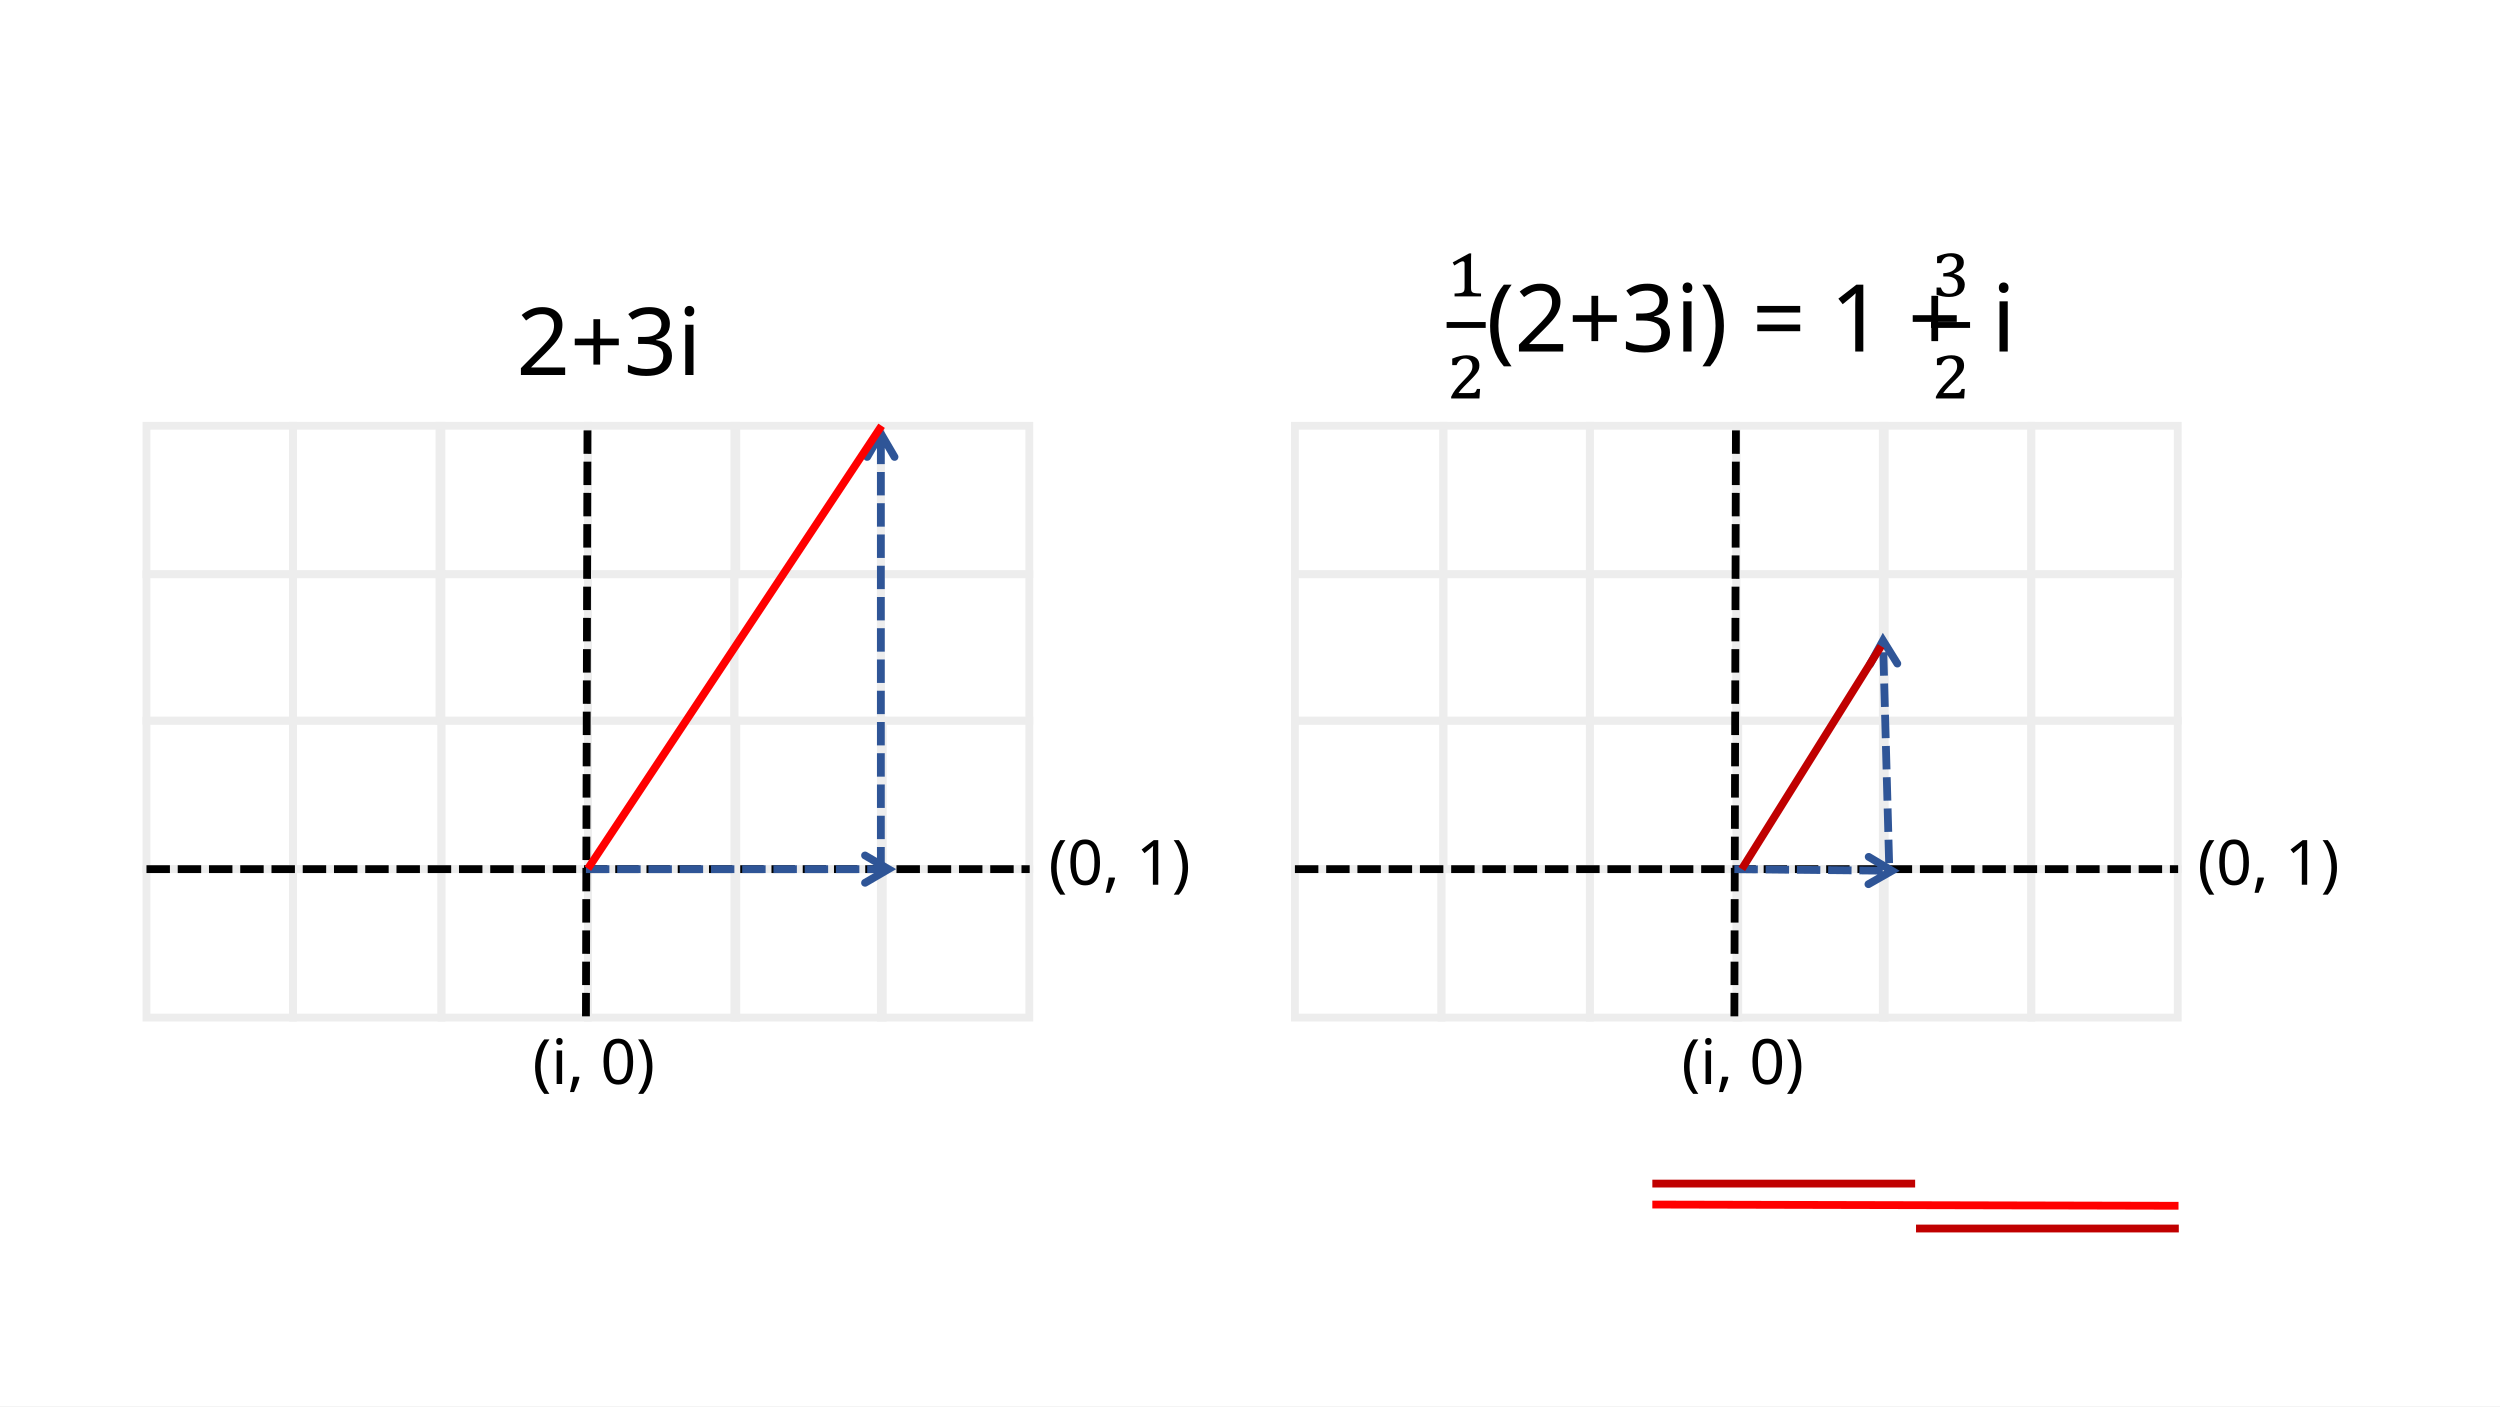
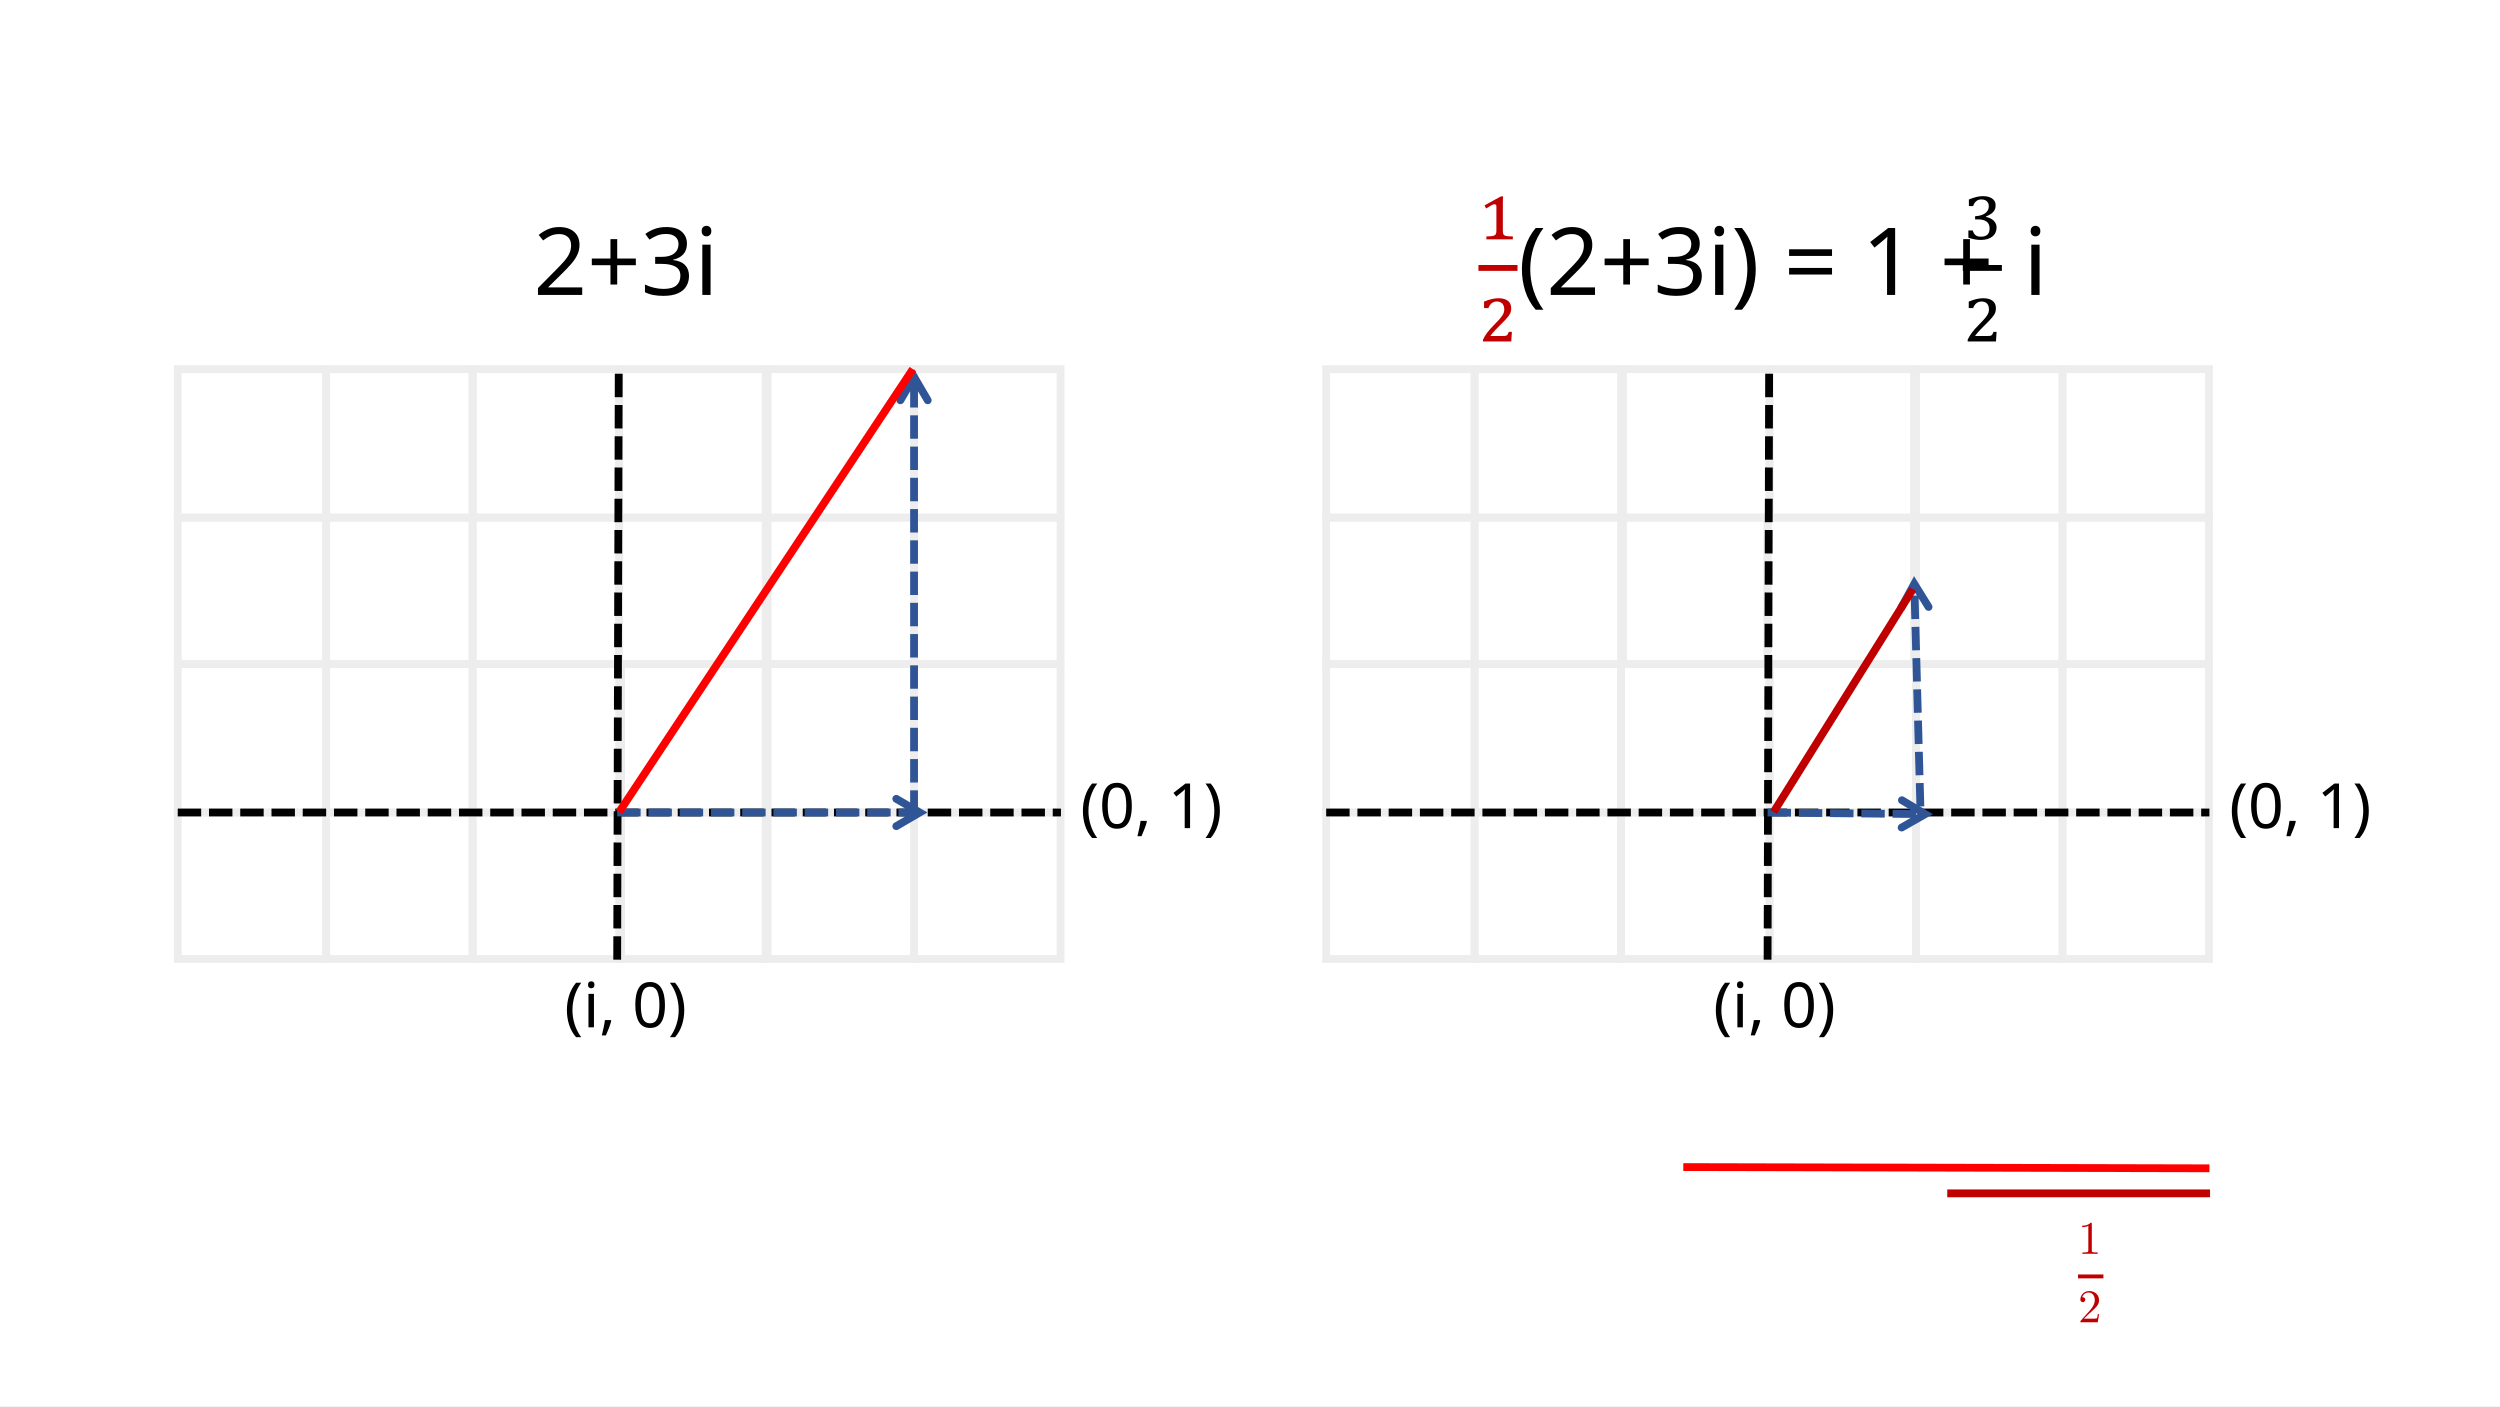
<svg xmlns="http://www.w3.org/2000/svg" width="1280" height="720" overflow="hidden">
  <defs>
    <clipPath id="clip0">
      <rect x="0" y="0" width="1280" height="720" />
    </clipPath>
  </defs>
  <g clip-path="url(#clip0)">
    <rect x="0" y="0" width="1280" height="720" fill="#FFFFFF" />
-     <rect x="150" y="445" width="76" height="76" stroke="#EDEDED" stroke-width="4" stroke-miterlimit="8" fill="none" />
-     <rect x="75" y="445" width="75" height="76" stroke="#EDEDED" stroke-width="4" stroke-miterlimit="8" fill="none" />
-     <rect x="226" y="445" width="75" height="76" stroke="#EDEDED" stroke-width="4" stroke-miterlimit="8" fill="none" />
-     <rect x="226" y="369" width="75" height="76" stroke="#EDEDED" stroke-width="4" stroke-miterlimit="8" fill="none" />
-     <rect x="301" y="445" width="76" height="76" stroke="#EDEDED" stroke-width="4" stroke-miterlimit="8" fill="none" />
-     <rect x="301" y="369" width="76" height="76" stroke="#EDEDED" stroke-width="4" stroke-miterlimit="8" fill="none" />
-     <rect x="301" y="294" width="75" height="75" stroke="#EDEDED" stroke-width="4" stroke-miterlimit="8" fill="none" />
-     <rect x="301" y="218" width="76" height="76" stroke="#EDEDED" stroke-width="4" stroke-miterlimit="8" fill="none" />
-     <rect x="225" y="294" width="76" height="75" stroke="#EDEDED" stroke-width="4" stroke-miterlimit="8" fill="none" />
-     <rect x="225" y="218" width="76" height="76" stroke="#EDEDED" stroke-width="4" stroke-miterlimit="8" fill="none" />
-     <rect x="150" y="369" width="76" height="76" stroke="#EDEDED" stroke-width="4" stroke-miterlimit="8" fill="none" />
-     <rect x="150" y="294" width="76" height="75" stroke="#EDEDED" stroke-width="4" stroke-miterlimit="8" fill="none" />
-     <rect x="75" y="369" width="75" height="76" stroke="#EDEDED" stroke-width="4" stroke-miterlimit="8" fill="none" />
-     <rect x="75" y="294" width="75" height="75" stroke="#EDEDED" stroke-width="4" stroke-miterlimit="8" fill="none" />
-     <rect x="150" y="218" width="76" height="76" stroke="#EDEDED" stroke-width="4" stroke-miterlimit="8" fill="none" />
-     <rect x="75" y="218" width="75" height="76" stroke="#EDEDED" stroke-width="4" stroke-miterlimit="8" fill="none" />
-     <rect x="376" y="445" width="76" height="76" stroke="#EDEDED" stroke-width="4" stroke-miterlimit="8" fill="none" />
-     <rect x="376" y="369" width="76" height="76" stroke="#EDEDED" stroke-width="4" stroke-miterlimit="8" fill="none" />
-     <rect x="451" y="445" width="76" height="76" stroke="#EDEDED" stroke-width="4" stroke-miterlimit="8" fill="none" />
-     <rect x="451" y="369" width="76" height="76" stroke="#EDEDED" stroke-width="4" stroke-miterlimit="8" fill="none" />
-     <rect x="451" y="294" width="76" height="75" stroke="#EDEDED" stroke-width="4" stroke-miterlimit="8" fill="none" />
-     <rect x="451" y="218" width="76" height="76" stroke="#EDEDED" stroke-width="4" stroke-miterlimit="8" fill="none" />
-     <rect x="376" y="294" width="75" height="75" stroke="#EDEDED" stroke-width="4" stroke-miterlimit="8" fill="none" />
-     <rect x="376" y="218" width="75" height="76" stroke="#EDEDED" stroke-width="4" stroke-miterlimit="8" fill="none" />
-     <path d="M75 445 527.205 445" stroke="#000000" stroke-width="4" stroke-miterlimit="8" stroke-dasharray="12 4" fill="none" fill-rule="evenodd" />
-     <path d="M0 0 0.795 302.362" stroke="#000000" stroke-width="4" stroke-miterlimit="8" stroke-dasharray="12 4" fill="none" fill-rule="evenodd" transform="matrix(1 0 0 -1 300 520.362)" />
-     <text font-family="Calibri,Calibri_MSFontService,sans-serif" font-weight="400" font-size="48" transform="translate(264.411 192)">2+3i<tspan font-size="32" x="272.456" y="261">(0, 1)</tspan>
-       <tspan font-size="32" x="8.27" y="363">(i, 0)</tspan>
+     <rect x="167" y="416" width="75" height="75" stroke="#EDEDED" stroke-width="4" stroke-miterlimit="8" fill="none" />
+     <rect x="91" y="416" width="76" height="75" stroke="#EDEDED" stroke-width="4" stroke-miterlimit="8" fill="none" />
+     <rect x="242" y="416" width="76" height="75" stroke="#EDEDED" stroke-width="4" stroke-miterlimit="8" fill="none" />
+     <rect x="242" y="340" width="76" height="76" stroke="#EDEDED" stroke-width="4" stroke-miterlimit="8" fill="none" />
+     <rect x="317" y="416" width="76" height="75" stroke="#EDEDED" stroke-width="4" stroke-miterlimit="8" fill="none" />
+     <rect x="317" y="340" width="76" height="76" stroke="#EDEDED" stroke-width="4" stroke-miterlimit="8" fill="none" />
+     <rect x="317" y="265" width="76" height="75" stroke="#EDEDED" stroke-width="4" stroke-miterlimit="8" fill="none" />
+     <rect x="317" y="189" width="76" height="76" stroke="#EDEDED" stroke-width="4" stroke-miterlimit="8" fill="none" />
+     <rect x="242" y="265" width="75" height="75" stroke="#EDEDED" stroke-width="4" stroke-miterlimit="8" fill="none" />
+     <rect x="242" y="189" width="75" height="76" stroke="#EDEDED" stroke-width="4" stroke-miterlimit="8" fill="none" />
+     <rect x="167" y="340" width="75" height="76" stroke="#EDEDED" stroke-width="4" stroke-miterlimit="8" fill="none" />
+     <rect x="167" y="265" width="75" height="75" stroke="#EDEDED" stroke-width="4" stroke-miterlimit="8" fill="none" />
+     <rect x="91" y="340" width="76" height="76" stroke="#EDEDED" stroke-width="4" stroke-miterlimit="8" fill="none" />
+     <rect x="91" y="265" width="76" height="75" stroke="#EDEDED" stroke-width="4" stroke-miterlimit="8" fill="none" />
+     <rect x="167" y="189" width="75" height="76" stroke="#EDEDED" stroke-width="4" stroke-miterlimit="8" fill="none" />
+     <rect x="91" y="189" width="76" height="76" stroke="#EDEDED" stroke-width="4" stroke-miterlimit="8" fill="none" />
+     <rect x="392" y="416" width="76" height="75" stroke="#EDEDED" stroke-width="4" stroke-miterlimit="8" fill="none" />
+     <rect x="392" y="340" width="76" height="76" stroke="#EDEDED" stroke-width="4" stroke-miterlimit="8" fill="none" />
+     <rect x="468" y="416" width="75" height="75" stroke="#EDEDED" stroke-width="4" stroke-miterlimit="8" fill="none" />
+     <rect x="468" y="340" width="75" height="76" stroke="#EDEDED" stroke-width="4" stroke-miterlimit="8" fill="none" />
+     <rect x="468" y="265" width="75" height="75" stroke="#EDEDED" stroke-width="4" stroke-miterlimit="8" fill="none" />
+     <rect x="468" y="189" width="75" height="76" stroke="#EDEDED" stroke-width="4" stroke-miterlimit="8" fill="none" />
+     <rect x="392" y="265" width="76" height="75" stroke="#EDEDED" stroke-width="4" stroke-miterlimit="8" fill="none" />
+     <rect x="392" y="189" width="76" height="76" stroke="#EDEDED" stroke-width="4" stroke-miterlimit="8" fill="none" />
+     <path d="M91 416 543.205 416" stroke="#000000" stroke-width="4" stroke-miterlimit="8" stroke-dasharray="12 4" fill="none" fill-rule="evenodd" />
+     <path d="M0 0 0.795 302.362" stroke="#000000" stroke-width="4" stroke-miterlimit="8" stroke-dasharray="12 4" fill="none" fill-rule="evenodd" transform="matrix(1 0 0 -1 316 491.362)" />
+     <text font-family="Calibri,Calibri_MSFontService,sans-serif" font-weight="400" font-size="48" transform="translate(273.143 151)">2+3i<tspan font-size="32" x="280.016" y="273">(0, 1)</tspan>
+       <tspan font-size="32" x="15.83" y="375">(i, 0)</tspan>
    </text>
-     <path d="M300 443 312 443 312 447 300 447ZM316 443 328 443 328 447 316 447ZM332 443 344 443 344 447 332 447ZM348 443 360 443 360 447 348 447ZM364 443 376 443 376 447 364 447ZM380 443 392 443 392 447 380 447ZM396 443 408 443 408 447 396 447ZM412 443 424 443 424 447 412 447ZM428 443 440 443 440 447 428 447ZM444 443 454.891 443 454.891 447 444 447ZM443.898 436.273 458.86 445 443.898 453.728C442.944 454.284 441.72 453.962 441.163 453.008 440.607 452.054 440.929 450.829 441.883 450.273L453.883 443.273 453.883 446.728 441.883 439.728C440.929 439.171 440.607 437.946 441.163 436.992 441.72 436.038 442.944 435.716 443.898 436.273Z" fill="#2F5597" />
-     <path d="M2-9.22363e-07 2 12-2 12-2 9.22363e-07ZM2 16 2 28-2 28-2 16ZM2 32 2 44-2 44-2 32ZM2 48 2 60-2 60-2 48ZM2 64 2 76-2 76-2 64ZM2 80 2 92-2 92-2 80ZM2 96 2 108-2 108-2 96ZM2 112 2 124-2 124-2 112ZM2 128 2 140-2 140-2 128ZM2 144 2 156-2 156-2 144ZM2 160 2 172-2 172-2 160ZM2 176 2 188-2 188-2 176ZM2 192 2 204-2 204-2 192ZM2 208 2 220-2 220-2 208ZM8.728 212.695 0 227.657-8.727 212.695C-9.284 211.741-8.962 210.517-8.008 209.96-7.054 209.404-5.829 209.726-5.272 210.68L1.728 222.68-1.727 222.68 5.273 210.68C5.829 209.726 7.054 209.404 8.008 209.96 8.962 210.517 9.284 211.741 8.728 212.695Z" fill="#2F5597" transform="matrix(1 0 0 -1 451 445.648)" />
-     <path d="M0 0 150.378 226.772" stroke="#FF0000" stroke-width="4" stroke-miterlimit="8" fill="none" fill-rule="evenodd" transform="matrix(-1 0 0 1 451.378 218)" />
-     <rect x="738" y="445" width="76" height="76" stroke="#EDEDED" stroke-width="4" stroke-miterlimit="8" fill="none" />
-     <rect x="663" y="445" width="75" height="76" stroke="#EDEDED" stroke-width="4" stroke-miterlimit="8" fill="none" />
-     <rect x="814" y="445" width="76" height="76" stroke="#EDEDED" stroke-width="4" stroke-miterlimit="8" fill="none" />
-     <rect x="814" y="369" width="76" height="76" stroke="#EDEDED" stroke-width="4" stroke-miterlimit="8" fill="none" />
-     <rect x="889" y="445" width="76" height="76" stroke="#EDEDED" stroke-width="4" stroke-miterlimit="8" fill="none" />
-     <rect x="889" y="369" width="76" height="76" stroke="#EDEDED" stroke-width="4" stroke-miterlimit="8" fill="none" />
-     <rect x="889" y="294" width="76" height="75" stroke="#EDEDED" stroke-width="4" stroke-miterlimit="8" fill="none" />
-     <rect x="889" y="218" width="76" height="76" stroke="#EDEDED" stroke-width="4" stroke-miterlimit="8" fill="none" />
-     <rect x="814" y="294" width="75" height="75" stroke="#EDEDED" stroke-width="4" stroke-miterlimit="8" fill="none" />
-     <rect x="814" y="218" width="75" height="76" stroke="#EDEDED" stroke-width="4" stroke-miterlimit="8" fill="none" />
-     <rect x="739" y="369" width="75" height="76" stroke="#EDEDED" stroke-width="4" stroke-miterlimit="8" fill="none" />
-     <rect x="739" y="294" width="75" height="75" stroke="#EDEDED" stroke-width="4" stroke-miterlimit="8" fill="none" />
-     <rect x="663" y="369" width="76" height="76" stroke="#EDEDED" stroke-width="4" stroke-miterlimit="8" fill="none" />
-     <rect x="663" y="294" width="76" height="75" stroke="#EDEDED" stroke-width="4" stroke-miterlimit="8" fill="none" />
-     <rect x="739" y="218" width="75" height="76" stroke="#EDEDED" stroke-width="4" stroke-miterlimit="8" fill="none" />
-     <rect x="663" y="218" width="76" height="76" stroke="#EDEDED" stroke-width="4" stroke-miterlimit="8" fill="none" />
-     <rect x="964" y="445" width="76" height="76" stroke="#EDEDED" stroke-width="4" stroke-miterlimit="8" fill="none" />
-     <rect x="964" y="369" width="76" height="76" stroke="#EDEDED" stroke-width="4" stroke-miterlimit="8" fill="none" />
-     <rect x="1040" y="445" width="75" height="76" stroke="#EDEDED" stroke-width="4" stroke-miterlimit="8" fill="none" />
-     <rect x="1040" y="369" width="75" height="76" stroke="#EDEDED" stroke-width="4" stroke-miterlimit="8" fill="none" />
-     <rect x="1040" y="294" width="75" height="75" stroke="#EDEDED" stroke-width="4" stroke-miterlimit="8" fill="none" />
-     <rect x="1040" y="218" width="75" height="76" stroke="#EDEDED" stroke-width="4" stroke-miterlimit="8" fill="none" />
-     <rect x="964" y="294" width="76" height="75" stroke="#EDEDED" stroke-width="4" stroke-miterlimit="8" fill="none" />
-     <rect x="964" y="218" width="76" height="76" stroke="#EDEDED" stroke-width="4" stroke-miterlimit="8" fill="none" />
-     <path d="M663 445 1115.21 445" stroke="#000000" stroke-width="4" stroke-miterlimit="8" stroke-dasharray="12 4" fill="none" fill-rule="evenodd" />
-     <path d="M0 0 0.795 302.362" stroke="#000000" stroke-width="4" stroke-miterlimit="8" stroke-dasharray="12 4" fill="none" fill-rule="evenodd" transform="matrix(1 0 0 -1 888 520.362)" />
-     <path d="M752.207 129.745 753.25 129.745C753.227 130.372 753.21 130.933 753.198 131.428 753.187 131.924 753.178 132.405 753.173 132.872 753.167 133.34 753.164 133.801 753.164 134.257L753.164 147.245C753.164 147.598 753.176 147.903 753.198 148.159 753.221 148.416 753.258 148.632 753.309 148.809 753.361 148.985 753.429 149.136 753.515 149.262 753.6 149.387 753.7 149.495 753.814 149.586 753.95 149.723 754.133 149.828 754.36 149.902 754.588 149.977 754.879 150.039 755.232 150.09 755.585 150.142 756.01 150.182 756.505 150.21 757.001 150.239 757.596 150.258 758.291 150.27L758.291 151.757 744.739 151.757 744.739 150.27C745.411 150.247 745.981 150.221 746.448 150.193 746.915 150.164 747.314 150.125 747.644 150.073 747.975 150.022 748.239 149.965 748.439 149.902 748.638 149.84 748.812 149.763 748.96 149.672 749.12 149.569 749.256 149.458 749.37 149.338 749.484 149.219 749.575 149.068 749.644 148.886 749.712 148.703 749.766 148.481 749.806 148.219 749.846 147.957 749.866 147.632 749.866 147.245L749.866 134.992C749.866 134.547 749.78 134.234 749.609 134.052 749.439 133.869 749.194 133.778 748.875 133.778 748.521 133.778 747.997 133.96 747.302 134.325 746.607 134.69 745.707 135.231 744.602 135.949 744.454 135.687 744.317 135.424 744.192 135.162 744.067 134.9 743.936 134.633 743.799 134.359 745.212 133.585 746.61 132.813 747.995 132.044 749.379 131.275 750.783 130.508 752.207 129.745Z" fill-rule="evenodd" />
-     <text fill="#000000" fill-opacity="0" font-family="Arial,Arial_MSFontService,sans-serif" font-size="22.012" x="743.799" y="149.005">1</text>
-     <path d="M750.874 181.892C752.059 181.892 753.07 182.026 753.908 182.294 754.745 182.561 755.426 182.923 755.95 183.379 756.474 183.835 756.853 184.381 757.086 185.019 757.32 185.657 757.437 186.347 757.437 187.087 757.437 187.532 757.405 187.945 757.343 188.326 757.28 188.708 757.172 189.084 757.018 189.454 756.864 189.825 756.662 190.198 756.411 190.574 756.161 190.95 755.847 191.348 755.471 191.77 755.186 192.135 754.816 192.556 754.36 193.035 753.905 193.513 753.406 194.026 752.865 194.573 752.324 195.12 751.757 195.689 751.165 196.282 750.572 196.874 749.997 197.461 749.439 198.042 748.88 198.623 748.368 199.187 747.901 199.734 747.433 200.281 747.052 200.782 746.755 201.238L753.079 201.238C753.614 201.238 754.041 201.218 754.36 201.178 754.68 201.138 754.944 201.05 755.155 200.913 755.366 200.776 755.545 200.568 755.693 200.289 755.842 200.01 756.013 199.626 756.206 199.136L757.796 199.136C757.739 199.945 757.684 200.759 757.633 201.58 757.582 202.4 757.528 203.214 757.471 204.023L742.996 204.023 742.996 203.135C743.269 202.519 743.588 201.913 743.953 201.315 744.317 200.716 744.727 200.11 745.183 199.495 745.639 198.879 746.157 198.244 746.738 197.589 747.319 196.934 747.963 196.253 748.67 195.547 749.741 194.476 750.612 193.562 751.284 192.804 751.956 192.046 752.486 191.371 752.874 190.779 753.261 190.186 753.526 189.639 753.668 189.138 753.811 188.637 753.882 188.101 753.882 187.532 753.882 186.951 753.799 186.415 753.634 185.925 753.469 185.435 753.233 185.019 752.925 184.678 752.617 184.336 752.227 184.068 751.754 183.874 751.281 183.681 750.737 183.584 750.122 183.584 749.063 183.584 748.174 183.872 747.456 184.447 746.738 185.022 746.18 185.857 745.781 186.951L743.543 186.951 743.543 183.618C745.001 183.014 746.342 182.576 747.567 182.302 748.792 182.029 749.894 181.892 750.874 181.892Z" fill-rule="evenodd" />
-     <text fill="#000000" fill-opacity="0" font-family="Arial,Arial_MSFontService,sans-serif" font-size="22.131" x="742.996" y="201.257">2</text>
-     <path d="M740.672 164.883 760.672 164.883 760.672 167.883 740.672 167.883Z" fill-rule="evenodd" />
-     <text font-family="Calibri,Calibri_MSFontService,sans-serif" font-weight="400" font-size="48" transform="translate(761.005 180)">(2+3i) = 1 +</text>
-     <path d="M999.007 129.625C999.918 129.625 1000.77 129.722 1001.56 129.916 1002.35 130.11 1003.04 130.403 1003.62 130.796 1004.2 131.189 1004.65 131.679 1004.98 132.266 1005.3 132.852 1005.47 133.533 1005.47 134.308 1005.47 135.037 1005.36 135.681 1005.16 136.239 1004.95 136.797 1004.64 137.304 1004.21 137.76 1003.78 138.216 1003.26 138.629 1002.64 138.999 1002.02 139.369 1001.3 139.725 1000.49 140.067L1000.49 140.272C1001.26 140.409 1001.97 140.628 1002.63 140.93 1003.29 141.232 1003.87 141.614 1004.36 142.075 1004.86 142.537 1005.25 143.069 1005.53 143.673 1005.82 144.277 1005.96 144.944 1005.96 145.673 1005.96 146.584 1005.79 147.43 1005.45 148.211 1005.11 148.991 1004.6 149.666 1003.91 150.236 1003.23 150.805 1002.38 151.25 1001.38 151.569 1000.38 151.888 999.206 152.047 997.862 152.047 996.802 152.047 995.725 151.942 994.632 151.731 993.538 151.52 992.501 151.244 991.521 150.902L991.521 147.211 993.726 147.211C993.908 147.78 994.125 148.268 994.375 148.672 994.626 149.076 994.919 149.407 995.255 149.663 995.592 149.92 995.979 150.105 996.418 150.219 996.856 150.333 997.355 150.39 997.913 150.39 999.383 150.39 1000.5 150.039 1001.25 149.338 1002.01 148.638 1002.39 147.575 1002.39 146.151 1002.39 144.636 1001.89 143.488 1000.9 142.708 999.898 141.927 998.42 141.537 996.46 141.537L994.956 141.537 994.956 139.896C996.153 139.839 997.187 139.671 998.058 139.392 998.93 139.113 999.656 138.751 1000.24 138.307 1000.82 137.863 1001.25 137.344 1001.54 136.752 1001.82 136.159 1001.96 135.527 1001.96 134.855 1001.96 133.761 1001.64 132.898 1000.99 132.266 1000.34 131.633 999.4 131.317 998.169 131.317 997.132 131.317 996.264 131.602 995.563 132.172 994.862 132.741 994.324 133.59 993.948 134.718L991.778 134.718 991.778 131.351C993.122 130.782 994.39 130.352 995.58 130.061 996.771 129.771 997.913 129.625 999.007 129.625Z" fill-rule="evenodd" />
-     <text fill="#000000" fill-opacity="0" font-family="Arial,Arial_MSFontService,sans-serif" font-size="22.422" x="991.521" y="149.244">3</text>
-     <path d="M999.041 181.892C1000.23 181.892 1001.24 182.026 1002.07 182.294 1002.91 182.561 1003.59 182.923 1004.12 183.379 1004.64 183.835 1005.02 184.381 1005.25 185.019 1005.49 185.657 1005.6 186.347 1005.6 187.087 1005.6 187.532 1005.57 187.945 1005.51 188.326 1005.45 188.708 1005.34 189.084 1005.18 189.454 1005.03 189.825 1004.83 190.198 1004.58 190.574 1004.33 190.95 1004.01 191.348 1003.64 191.77 1003.35 192.135 1002.98 192.556 1002.53 193.035 1002.07 193.513 1001.57 194.026 1001.03 194.573 1000.49 195.12 999.924 195.689 999.331 196.282 998.739 196.874 998.164 197.461 997.605 198.042 997.047 198.623 996.534 199.187 996.067 199.734 995.6 200.281 995.218 200.782 994.922 201.238L1001.25 201.238C1001.78 201.238 1002.21 201.218 1002.53 201.178 1002.85 201.138 1003.11 201.05 1003.32 200.913 1003.53 200.776 1003.71 200.568 1003.86 200.289 1004.01 200.01 1004.18 199.626 1004.37 199.136L1005.96 199.136C1005.91 199.945 1005.85 200.759 1005.8 201.58 1005.75 202.4 1005.69 203.214 1005.64 204.023L991.162 204.023 991.162 203.135C991.436 202.519 991.755 201.913 992.119 201.315 992.484 200.716 992.894 200.11 993.35 199.495 993.806 198.879 994.324 198.244 994.905 197.589 995.486 196.934 996.13 196.253 996.836 195.547 997.907 194.476 998.779 193.562 999.451 192.804 1000.12 192.046 1000.65 191.371 1001.04 190.779 1001.43 190.186 1001.69 189.639 1001.84 189.138 1001.98 188.637 1002.05 188.101 1002.05 187.532 1002.05 186.951 1001.97 186.415 1001.8 185.925 1001.64 185.435 1001.4 185.019 1001.09 184.678 1000.78 184.336 1000.39 184.068 999.921 183.874 999.448 183.681 998.904 183.584 998.289 183.584 997.229 183.584 996.341 183.872 995.623 184.447 994.905 185.022 994.347 185.857 993.948 186.951L991.709 186.951 991.709 183.618C993.168 183.014 994.509 182.576 995.734 182.302 996.959 182.029 998.061 181.892 999.041 181.892Z" fill-rule="evenodd" />
-     <text fill="#000000" fill-opacity="0" font-family="Arial,Arial_MSFontService,sans-serif" font-size="22.131" x="991.162" y="201.257">2</text>
-     <path d="M988.672 164.883 1008.67 164.883 1008.67 167.883 988.672 167.883Z" fill-rule="evenodd" />
-     <text font-family="Calibri,Calibri_MSFontService,sans-serif" font-weight="400" font-size="48" transform="translate(1019.67 180)">i<tspan font-size="32" x="105.447" y="273">(0, 1)</tspan>
+     <path d="M316 414 328 414 328 418 316 418ZM332 414 344 414 344 418 332 418ZM348 414 360 414 360 418 348 418ZM364 414 376 414 376 418 364 418ZM380 414 392 414 392 418 380 418ZM396 414 408 414 408 418 396 418ZM412 414 424 414 424 418 412 418ZM428 414 440 414 440 418 428 418ZM444 414 456 414 456 418 444 418ZM460 414 470.891 414 470.891 418 460 418ZM459.898 407.273 474.86 416 459.898 424.728C458.944 425.284 457.72 424.962 457.163 424.008 456.607 423.054 456.929 421.829 457.883 421.273L469.883 414.273 469.883 417.728 457.883 410.728C456.929 410.171 456.607 408.946 457.163 407.992 457.72 407.038 458.944 406.716 459.898 407.273Z" fill="#2F5597" />
+     <path d="M2-9.22363e-07 2 12-2 12-2 9.22363e-07ZM2 16 2 28-2 28-2 16ZM2 32 2 44-2 44-2 32ZM2 48 2 60-2 60-2 48ZM2 64 2 76-2 76-2 64ZM2 80 2 92-2 92-2 80ZM2 96 2 108-2 108-2 96ZM2 112 2 124-2 124-2 112ZM2 128 2 140-2 140-2 128ZM2 144 2 156-2 156-2 144ZM2 160 2 172-2 172-2 160ZM2 176 2 188-2 188-2 176ZM2 192 2 204-2 204-2 192ZM2 208 2 220-2 220-2 208ZM8.728 212.695 0 227.657-8.727 212.695C-9.284 211.741-8.962 210.517-8.008 209.96-7.054 209.404-5.829 209.726-5.272 210.68L1.728 222.68-1.727 222.68 5.273 210.68C5.829 209.726 7.054 209.404 8.008 209.96 8.962 210.517 9.284 211.741 8.728 212.695Z" fill="#2F5597" transform="matrix(1 0 0 -1 468 416.648)" />
+     <path d="M0 0 150.378 226.772" stroke="#FF0000" stroke-width="4" stroke-miterlimit="8" fill="none" fill-rule="evenodd" transform="matrix(-1 0 0 1 467.378 189)" />
+     <rect x="755" y="416" width="75" height="75" stroke="#EDEDED" stroke-width="4" stroke-miterlimit="8" fill="none" />
+     <rect x="679" y="416" width="76" height="75" stroke="#EDEDED" stroke-width="4" stroke-miterlimit="8" fill="none" />
+     <rect x="830" y="416" width="76" height="75" stroke="#EDEDED" stroke-width="4" stroke-miterlimit="8" fill="none" />
+     <rect x="830" y="340" width="76" height="76" stroke="#EDEDED" stroke-width="4" stroke-miterlimit="8" fill="none" />
+     <rect x="906" y="416" width="75" height="75" stroke="#EDEDED" stroke-width="4" stroke-miterlimit="8" fill="none" />
+     <rect x="906" y="340" width="75" height="76" stroke="#EDEDED" stroke-width="4" stroke-miterlimit="8" fill="none" />
+     <rect x="905" y="265" width="76" height="75" stroke="#EDEDED" stroke-width="4" stroke-miterlimit="8" fill="none" />
+     <rect x="906" y="189" width="75" height="76" stroke="#EDEDED" stroke-width="4" stroke-miterlimit="8" fill="none" />
+     <rect x="830" y="265" width="75" height="75" stroke="#EDEDED" stroke-width="4" stroke-miterlimit="8" fill="none" />
+     <rect x="830" y="189" width="76" height="76" stroke="#EDEDED" stroke-width="4" stroke-miterlimit="8" fill="none" />
+     <rect x="755" y="340" width="75" height="76" stroke="#EDEDED" stroke-width="4" stroke-miterlimit="8" fill="none" />
+     <rect x="755" y="265" width="76" height="75" stroke="#EDEDED" stroke-width="4" stroke-miterlimit="8" fill="none" />
+     <rect x="679" y="340" width="76" height="76" stroke="#EDEDED" stroke-width="4" stroke-miterlimit="8" fill="none" />
+     <rect x="679" y="265" width="76" height="75" stroke="#EDEDED" stroke-width="4" stroke-miterlimit="8" fill="none" />
+     <rect x="755" y="189" width="76" height="76" stroke="#EDEDED" stroke-width="4" stroke-miterlimit="8" fill="none" />
+     <rect x="679" y="189" width="76" height="76" stroke="#EDEDED" stroke-width="4" stroke-miterlimit="8" fill="none" />
+     <rect x="981" y="416" width="75" height="75" stroke="#EDEDED" stroke-width="4" stroke-miterlimit="8" fill="none" />
+     <rect x="981" y="340" width="75" height="76" stroke="#EDEDED" stroke-width="4" stroke-miterlimit="8" fill="none" />
+     <rect x="1056" y="416" width="75" height="75" stroke="#EDEDED" stroke-width="4" stroke-miterlimit="8" fill="none" />
+     <rect x="1056" y="340" width="75" height="76" stroke="#EDEDED" stroke-width="4" stroke-miterlimit="8" fill="none" />
+     <rect x="1056" y="265" width="75" height="75" stroke="#EDEDED" stroke-width="4" stroke-miterlimit="8" fill="none" />
+     <rect x="1056" y="189" width="75" height="76" stroke="#EDEDED" stroke-width="4" stroke-miterlimit="8" fill="none" />
+     <rect x="980" y="265" width="76" height="75" stroke="#EDEDED" stroke-width="4" stroke-miterlimit="8" fill="none" />
+     <rect x="980" y="189" width="76" height="76" stroke="#EDEDED" stroke-width="4" stroke-miterlimit="8" fill="none" />
+     <path d="M679 416 1131.21 416" stroke="#000000" stroke-width="4" stroke-miterlimit="8" stroke-dasharray="12 4" fill="none" fill-rule="evenodd" />
+     <path d="M0 0 0.795 302.362" stroke="#000000" stroke-width="4" stroke-miterlimit="8" stroke-dasharray="12 4" fill="none" fill-rule="evenodd" transform="matrix(1 0 0 -1 905 491.362)" />
+     <path d="M768.5 100.54 769.542 100.54C769.519 101.167 769.502 101.728 769.491 102.224 769.48 102.719 769.471 103.201 769.465 103.668 769.46 104.135 769.457 104.596 769.457 105.052L769.457 118.04C769.457 118.394 769.468 118.698 769.491 118.955 769.514 119.211 769.551 119.428 769.602 119.604 769.653 119.781 769.722 119.932 769.807 120.057 769.893 120.182 769.992 120.291 770.106 120.382 770.243 120.518 770.425 120.624 770.653 120.698 770.881 120.772 771.171 120.835 771.525 120.886 771.878 120.937 772.302 120.977 772.798 121.006 773.293 121.034 773.889 121.054 774.584 121.065L774.584 122.552 761.031 122.552 761.031 121.065C761.704 121.043 762.273 121.017 762.74 120.988 763.208 120.96 763.606 120.92 763.937 120.869 764.267 120.818 764.532 120.761 764.731 120.698 764.931 120.635 765.105 120.558 765.253 120.467 765.412 120.365 765.549 120.254 765.663 120.134 765.777 120.014 765.868 119.863 765.936 119.681 766.005 119.499 766.059 119.277 766.099 119.015 766.138 118.753 766.158 118.428 766.158 118.04L766.158 105.787C766.158 105.343 766.073 105.029 765.902 104.847 765.731 104.665 765.486 104.574 765.167 104.574 764.814 104.574 764.29 104.756 763.595 105.121 762.9 105.485 762 106.026 760.895 106.744 760.747 106.482 760.61 106.22 760.485 105.958 760.359 105.696 760.228 105.428 760.092 105.155 761.504 104.38 762.903 103.608 764.287 102.839 765.671 102.07 767.076 101.304 768.5 100.54Z" fill="#C00000" fill-rule="evenodd" />
+     <text fill="#000000" fill-opacity="0" font-family="Arial,Arial_MSFontService,sans-serif" font-size="22.012" x="760.092" y="119.801">1</text>
+     <path d="M767.167 152.688C768.352 152.688 769.363 152.821 770.2 153.089 771.038 153.357 771.718 153.719 772.242 154.174 772.767 154.63 773.145 155.177 773.379 155.815 773.612 156.453 773.729 157.142 773.729 157.883 773.729 158.327 773.698 158.74 773.635 159.122 773.573 159.503 773.464 159.879 773.311 160.25 773.157 160.62 772.955 160.993 772.704 161.369 772.453 161.745 772.14 162.144 771.764 162.565 771.479 162.93 771.109 163.352 770.653 163.83 770.197 164.309 769.699 164.821 769.158 165.368 768.617 165.915 768.05 166.485 767.457 167.077 766.865 167.67 766.289 168.256 765.731 168.837 765.173 169.418 764.66 169.982 764.193 170.529 763.726 171.076 763.344 171.577 763.048 172.033L769.371 172.033C769.907 172.033 770.334 172.013 770.653 171.973 770.972 171.934 771.237 171.845 771.448 171.708 771.659 171.572 771.838 171.364 771.986 171.085 772.134 170.806 772.305 170.421 772.499 169.931L774.088 169.931C774.031 170.74 773.977 171.555 773.926 172.375 773.875 173.195 773.82 174.01 773.763 174.819L759.288 174.819 759.288 173.93C759.562 173.315 759.881 172.708 760.245 172.11 760.61 171.512 761.02 170.905 761.476 170.29 761.932 169.675 762.45 169.04 763.031 168.385 763.612 167.729 764.256 167.049 764.962 166.342 766.033 165.271 766.905 164.357 767.577 163.599 768.249 162.842 768.779 162.167 769.166 161.574 769.554 160.982 769.819 160.435 769.961 159.934 770.103 159.432 770.175 158.897 770.175 158.327 770.175 157.746 770.092 157.211 769.927 156.721 769.762 156.231 769.525 155.815 769.218 155.473 768.91 155.131 768.52 154.864 768.047 154.67 767.574 154.476 767.03 154.379 766.415 154.379 765.355 154.379 764.467 154.667 763.749 155.242 763.031 155.818 762.473 156.652 762.074 157.746L759.835 157.746 759.835 154.414C761.294 153.81 762.635 153.371 763.86 153.098 765.085 152.824 766.187 152.688 767.167 152.688Z" fill="#C00000" fill-rule="evenodd" />
+     <text fill="#000000" fill-opacity="0" font-family="Arial,Arial_MSFontService,sans-serif" font-size="22.131" x="759.288" y="172.052">2</text>
+     <path d="M756.964 135.679 776.964 135.679 776.964 138.679 756.964 138.679Z" fill="#C00000" fill-rule="evenodd" />
+     <text font-family="Calibri,Calibri_MSFontService,sans-serif" font-weight="400" font-size="48" transform="translate(777.297 151)">(2+3i) = 1 +</text>
+     <path d="M1015.3 100.421C1016.21 100.421 1017.06 100.518 1017.85 100.711 1018.65 100.905 1019.33 101.198 1019.91 101.591 1020.49 101.985 1020.95 102.474 1021.27 103.061 1021.6 103.648 1021.76 104.329 1021.76 105.103 1021.76 105.833 1021.66 106.476 1021.45 107.035 1021.25 107.593 1020.93 108.1 1020.5 108.556 1020.08 109.011 1019.55 109.424 1018.93 109.795 1018.31 110.165 1017.59 110.521 1016.79 110.863L1016.79 111.068C1017.55 111.205 1018.26 111.424 1018.92 111.726 1019.58 112.028 1020.16 112.409 1020.66 112.871 1021.15 113.332 1021.54 113.865 1021.83 114.469 1022.11 115.073 1022.25 115.739 1022.25 116.468 1022.25 117.38 1022.08 118.226 1021.74 119.006 1021.4 119.786 1020.89 120.462 1020.2 121.031 1019.52 121.601 1018.68 122.045 1017.67 122.364 1016.67 122.683 1015.5 122.843 1014.15 122.843 1013.09 122.843 1012.02 122.737 1010.92 122.527 1009.83 122.316 1008.79 122.039 1007.81 121.698L1007.81 118.006 1010.02 118.006C1010.2 118.576 1010.42 119.063 1010.67 119.467 1010.92 119.872 1011.21 120.202 1011.55 120.459 1011.88 120.715 1012.27 120.9 1012.71 121.014 1013.15 121.128 1013.65 121.185 1014.21 121.185 1015.68 121.185 1016.79 120.835 1017.55 120.134 1018.3 119.433 1018.68 118.371 1018.68 116.947 1018.68 115.431 1018.18 114.284 1017.19 113.503 1016.19 112.723 1014.71 112.332 1012.75 112.332L1011.25 112.332 1011.25 110.692C1012.45 110.635 1013.48 110.467 1014.35 110.188 1015.22 109.909 1015.95 109.547 1016.53 109.102 1017.11 108.658 1017.54 108.14 1017.83 107.547 1018.11 106.955 1018.26 106.323 1018.26 105.65 1018.26 104.557 1017.93 103.694 1017.28 103.061 1016.63 102.429 1015.69 102.113 1014.46 102.113 1013.42 102.113 1012.56 102.398 1011.86 102.967 1011.15 103.537 1010.62 104.386 1010.24 105.514L1008.07 105.514 1008.07 102.147C1009.41 101.577 1010.68 101.147 1011.87 100.857 1013.06 100.566 1014.21 100.421 1015.3 100.421Z" fill-rule="evenodd" />
+     <text fill="#000000" fill-opacity="0" font-family="Arial,Arial_MSFontService,sans-serif" font-size="22.422" x="1007.81" y="120.04">3</text>
+     <path d="M1015.33 152.688C1016.52 152.688 1017.53 152.821 1018.37 153.089 1019.2 153.357 1019.88 153.719 1020.41 154.174 1020.93 154.63 1021.31 155.177 1021.55 155.815 1021.78 156.453 1021.9 157.142 1021.9 157.883 1021.9 158.327 1021.86 158.74 1021.8 159.122 1021.74 159.503 1021.63 159.879 1021.48 160.25 1021.32 160.62 1021.12 160.993 1020.87 161.369 1020.62 161.745 1020.31 162.144 1019.93 162.565 1019.65 162.93 1019.28 163.352 1018.82 163.83 1018.36 164.309 1017.87 164.821 1017.32 165.368 1016.78 165.915 1016.22 166.485 1015.62 167.077 1015.03 167.67 1014.46 168.256 1013.9 168.837 1013.34 169.418 1012.83 169.982 1012.36 170.529 1011.89 171.076 1011.51 171.577 1011.21 172.033L1017.54 172.033C1018.07 172.033 1018.5 172.013 1018.82 171.973 1019.14 171.934 1019.4 171.845 1019.61 171.708 1019.83 171.572 1020 171.364 1020.15 171.085 1020.3 170.806 1020.47 170.421 1020.67 169.931L1022.25 169.931C1022.2 170.74 1022.14 171.555 1022.09 172.375 1022.04 173.195 1021.99 174.01 1021.93 174.819L1007.45 174.819 1007.45 173.93C1007.73 173.315 1008.05 172.708 1008.41 172.11 1008.78 171.512 1009.19 170.905 1009.64 170.29 1010.1 169.675 1010.62 169.04 1011.2 168.385 1011.78 167.729 1012.42 167.049 1013.13 166.342 1014.2 165.271 1015.07 164.357 1015.74 163.599 1016.42 162.842 1016.95 162.167 1017.33 161.574 1017.72 160.982 1017.99 160.435 1018.13 159.934 1018.27 159.432 1018.34 158.897 1018.34 158.327 1018.34 157.746 1018.26 157.211 1018.09 156.721 1017.93 156.231 1017.69 155.815 1017.38 155.473 1017.08 155.131 1016.69 154.864 1016.21 154.67 1015.74 154.476 1015.2 154.379 1014.58 154.379 1013.52 154.379 1012.63 154.667 1011.92 155.242 1011.2 155.818 1010.64 156.652 1010.24 157.746L1008 157.746 1008 154.414C1009.46 153.81 1010.8 153.371 1012.03 153.098 1013.25 152.824 1014.35 152.688 1015.33 152.688Z" fill-rule="evenodd" />
+     <text fill="#000000" fill-opacity="0" font-family="Arial,Arial_MSFontService,sans-serif" font-size="22.131" x="1007.45" y="172.052">2</text>
+     <path d="M1004.96 135.679 1024.96 135.679 1024.96 138.679 1004.96 138.679Z" fill-rule="evenodd" />
+     <text font-family="Calibri,Calibri_MSFontService,sans-serif" font-weight="400" font-size="48" transform="translate(1035.96 151)">i<tspan font-size="32" x="105.446" y="273">(0, 1)</tspan>
      <tspan font-size="32" x="-158.739" y="375">(i, 0)</tspan>
    </text>
-     <path d="M888.021 443 900.02 443.124 899.979 447.124 887.979 447ZM904.02 443.166 916.019 443.29 915.978 447.29 903.978 447.165ZM920.019 443.331 932.018 443.455 931.977 447.455 919.978 447.331ZM936.018 443.497 948.017 443.621 947.976 447.621 935.977 447.497ZM952.017 443.662 964.017 443.786 963.975 447.786 951.976 447.662ZM968.016 443.828 968.72 443.835 968.679 447.835 967.975 447.828ZM957.798 436.994 972.669 445.876 957.618 454.448C956.658 454.995 955.437 454.66 954.89 453.7 954.343 452.741 954.678 451.519 955.638 450.973L967.71 444.097 967.674 447.552 955.747 440.428C954.799 439.862 954.489 438.634 955.056 437.686 955.622 436.737 956.85 436.428 957.798 436.994Z" fill="#2F5597" />
-     <path d="M965.233 441.976 964.905 429.981 968.903 429.871 969.232 441.866ZM964.795 425.982 964.466 413.987 968.465 413.877 968.794 425.872ZM964.357 409.988 964.028 397.993 968.026 397.883 968.355 409.878ZM963.918 393.994 963.589 381.999 967.588 381.889 967.917 393.884ZM963.48 378 963.151 366.005 967.149 365.895 967.478 377.891ZM963.041 362.006 962.712 350.011 966.711 349.901 967.04 361.896ZM962.603 346.012 962.274 334.017 966.272 333.907 966.601 345.903ZM962.164 330.018 962.109 328.013 966.108 327.904 966.163 329.909ZM955.685 339.186 964 323.991 973.134 338.707C973.716 339.646 973.428 340.879 972.489 341.461 971.551 342.044 970.318 341.755 969.735 340.817L962.409 329.013 965.863 328.919 959.195 341.106C958.664 342.075 957.449 342.431 956.48 341.9 955.511 341.37 955.155 340.155 955.685 339.186Z" fill="#2F5597" />
-     <path d="M891.798 444.948 963.1 330.843" stroke="#C00000" stroke-width="4" stroke-miterlimit="8" fill="none" fill-rule="evenodd" />
-     <path d="M0 0 151.177 222.998" stroke="#FF0000" stroke-width="4" stroke-miterlimit="8" fill="none" fill-rule="evenodd" transform="matrix(-0.559193 -0.829038 -0.829038 0.559193 1115.4 617.363)" />
-     <path d="M846 606 980.551 606" stroke="#C00000" stroke-width="4" stroke-miterlimit="8" fill="none" fill-rule="evenodd" />
-     <path d="M981 629 1115.55 629" stroke="#C00000" stroke-width="4" stroke-miterlimit="8" fill="none" fill-rule="evenodd" />
+     <path d="M905.021 414 917.02 414.124 916.979 418.124 904.979 418ZM921.02 414.166 933.019 414.29 932.978 418.29 920.978 418.165ZM937.019 414.331 949.018 414.455 948.977 418.455 936.978 418.331ZM953.018 414.497 965.017 414.621 964.976 418.621 952.977 418.497ZM969.017 414.662 981.017 414.786 980.975 418.786 968.976 418.662ZM985.016 414.828 985.72 414.835 985.679 418.835 984.975 418.828ZM974.798 407.994 989.669 416.876 974.618 425.448C973.658 425.995 972.437 425.66 971.89 424.7 971.343 423.741 971.678 422.519 972.638 421.973L984.71 415.097 984.674 418.552 972.747 411.428C971.799 410.862 971.489 409.634 972.056 408.686 972.622 407.737 973.85 407.428 974.798 407.994Z" fill="#2F5597" />
+     <path d="M981.233 412.976 980.905 400.981 984.903 400.871 985.232 412.866ZM980.795 396.982 980.466 384.987 984.465 384.877 984.794 396.872ZM980.357 380.988 980.028 368.993 984.026 368.883 984.355 380.878ZM979.918 364.994 979.589 352.999 983.588 352.889 983.917 364.884ZM979.48 349 979.151 337.005 983.149 336.895 983.478 348.891ZM979.041 333.006 978.712 321.011 982.711 320.901 983.04 332.896ZM978.603 317.012 978.274 305.017 982.272 304.907 982.601 316.903ZM978.164 301.018 978.109 299.013 982.108 298.904 982.163 300.909ZM971.685 310.186 980 294.991 989.134 309.707C989.716 310.646 989.428 311.879 988.489 312.461 987.551 313.044 986.318 312.755 985.735 311.817L978.409 300.013 981.863 299.919 975.195 312.106C974.664 313.075 973.449 313.431 972.48 312.9 971.511 312.37 971.155 311.155 971.685 310.186Z" fill="#2F5597" />
+     <path d="M908.091 415.744 979.392 301.638" stroke="#C00000" stroke-width="4" stroke-miterlimit="8" fill="none" fill-rule="evenodd" />
+     <path d="M0 0 151.177 222.998" stroke="#FF0000" stroke-width="4" stroke-miterlimit="8" fill="none" fill-rule="evenodd" transform="matrix(-0.559193 -0.829038 -0.829038 0.559193 1131.25 598.176)" />
+     <path d="M997 611 1131.55 611" stroke="#C00000" stroke-width="4" stroke-miterlimit="8" fill="none" fill-rule="evenodd" />
+     <text fill="#C00000" font-family="Cambria Math,Cambria Math_MSFontService,sans-serif" font-weight="400" font-size="24" transform="translate(1063.94 642)">1<tspan font-size="24" x="0" y="35">2</tspan>
+     </text>
+     <path d="M1063.94 652.526 1076.94 652.526 1076.94 654.526 1063.94 654.526Z" fill="#C00000" fill-rule="evenodd" />
  </g>
</svg>
